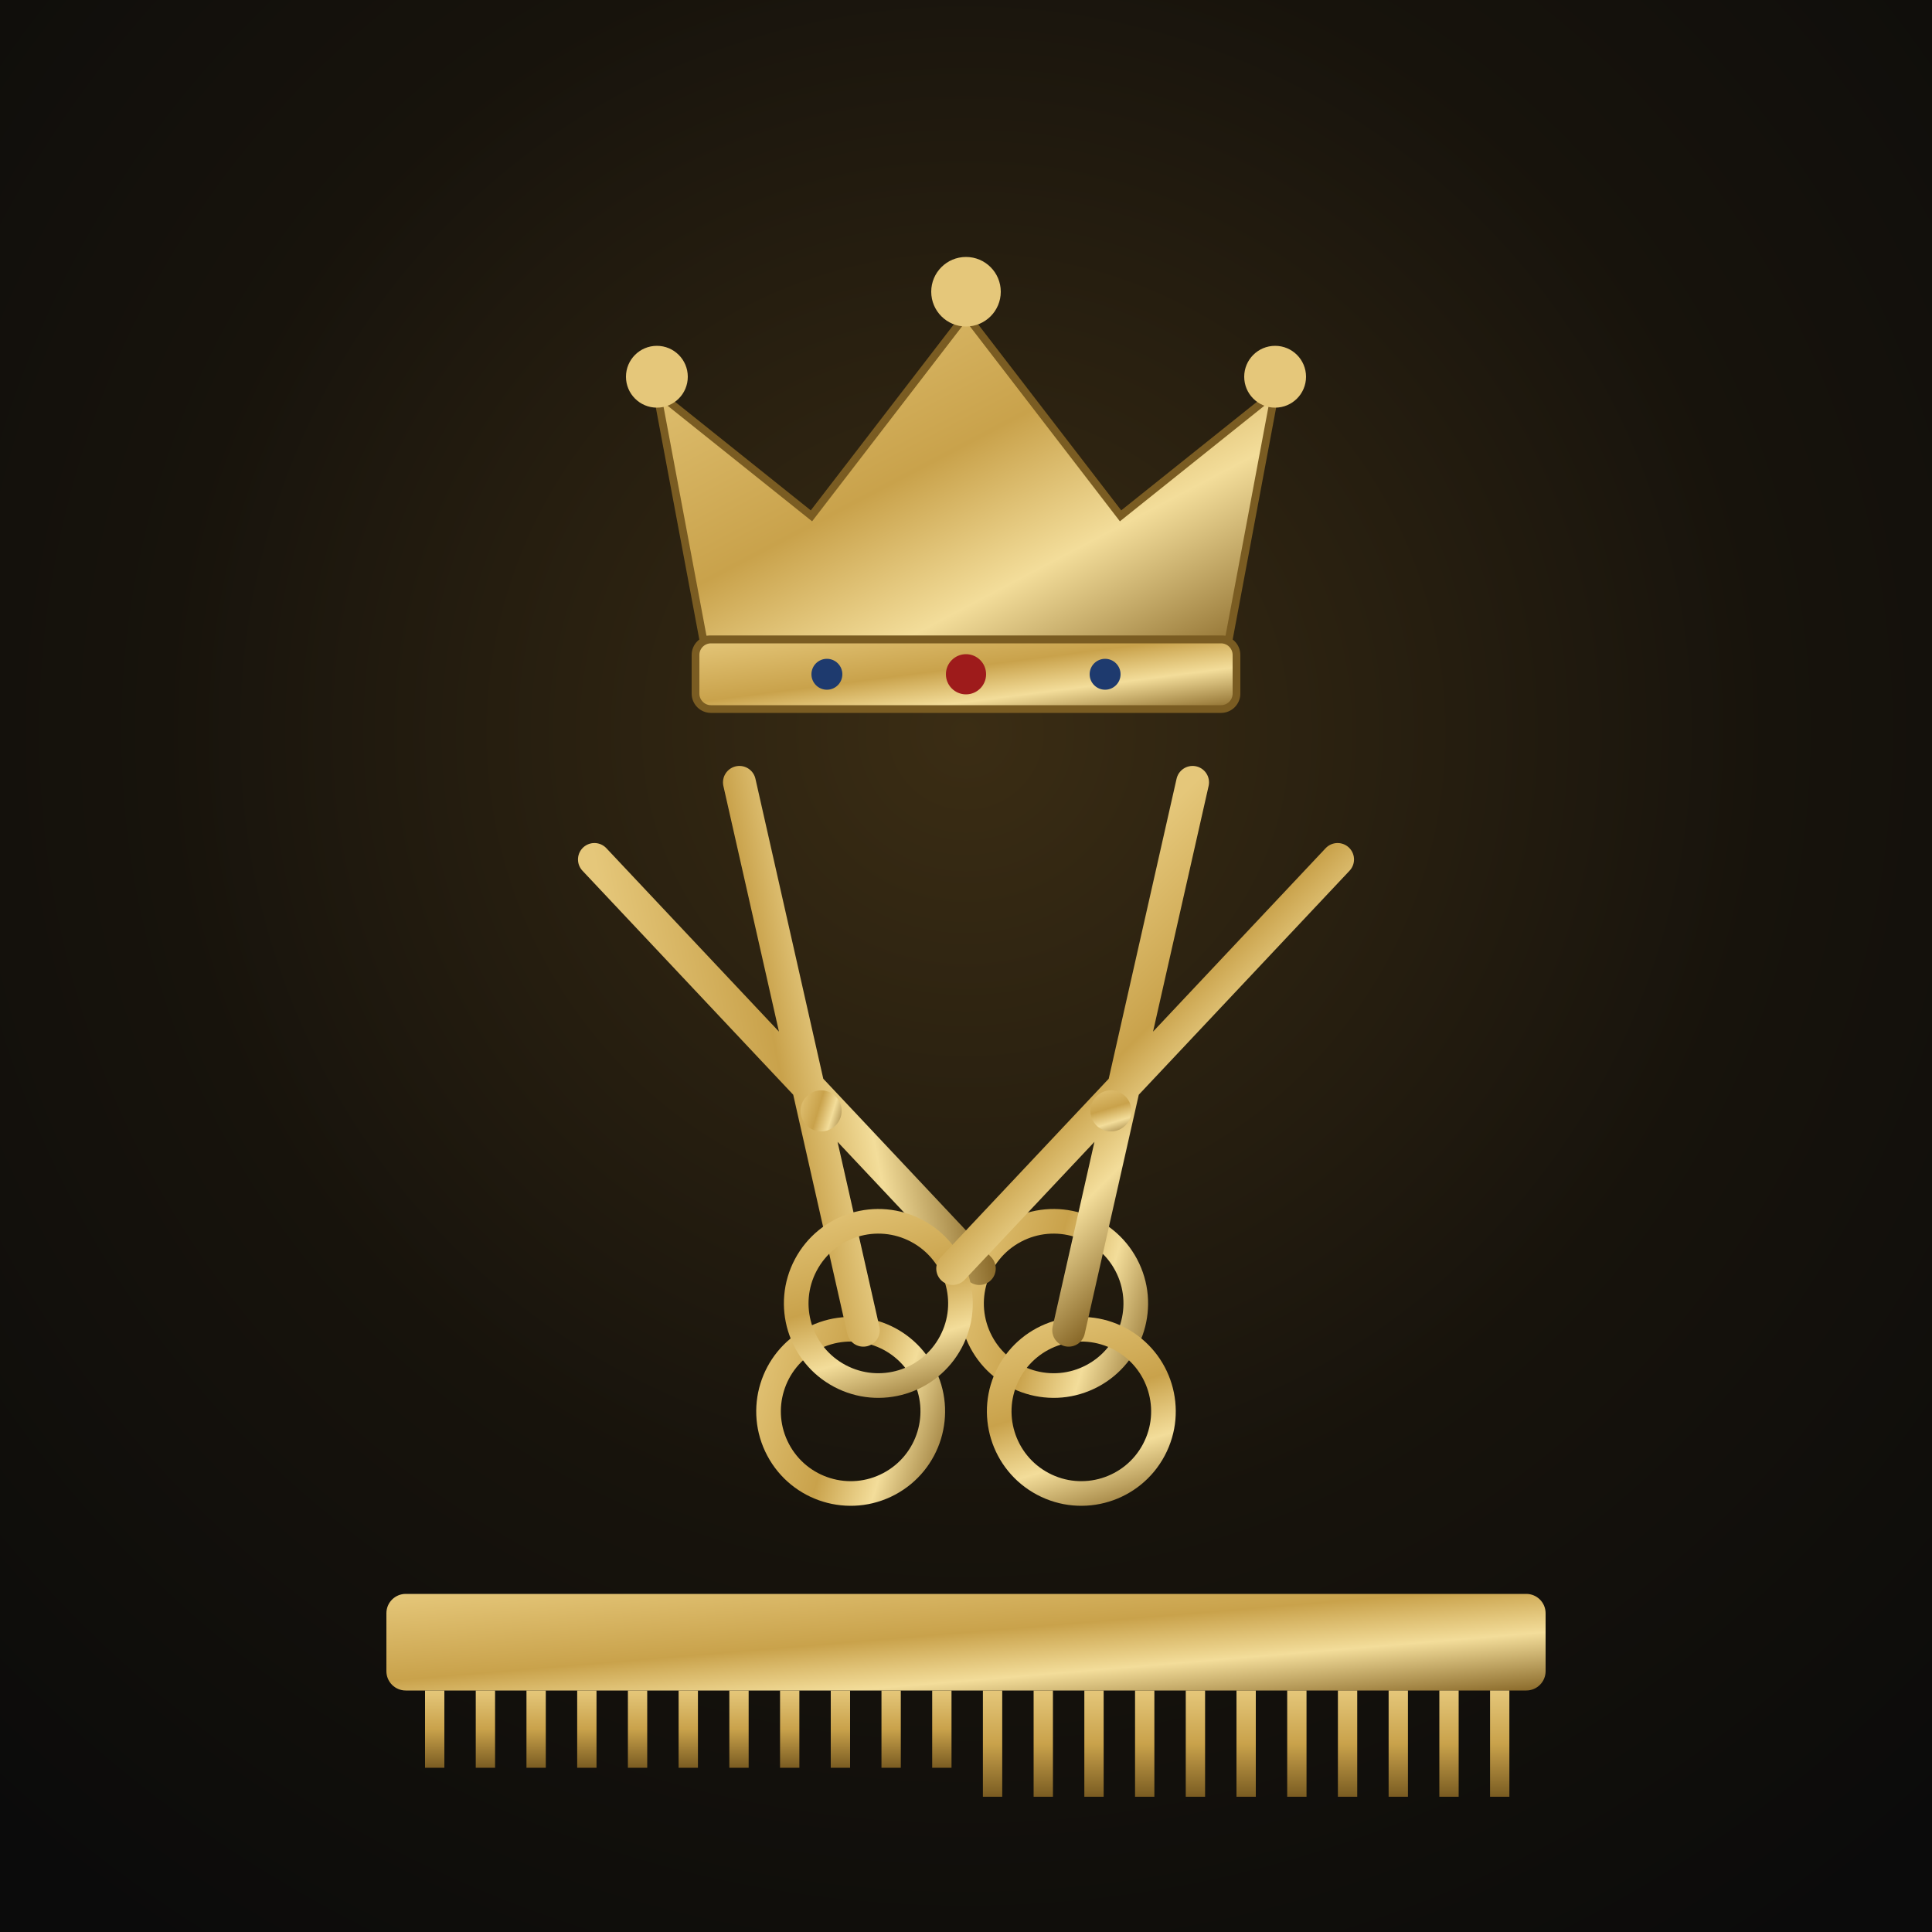
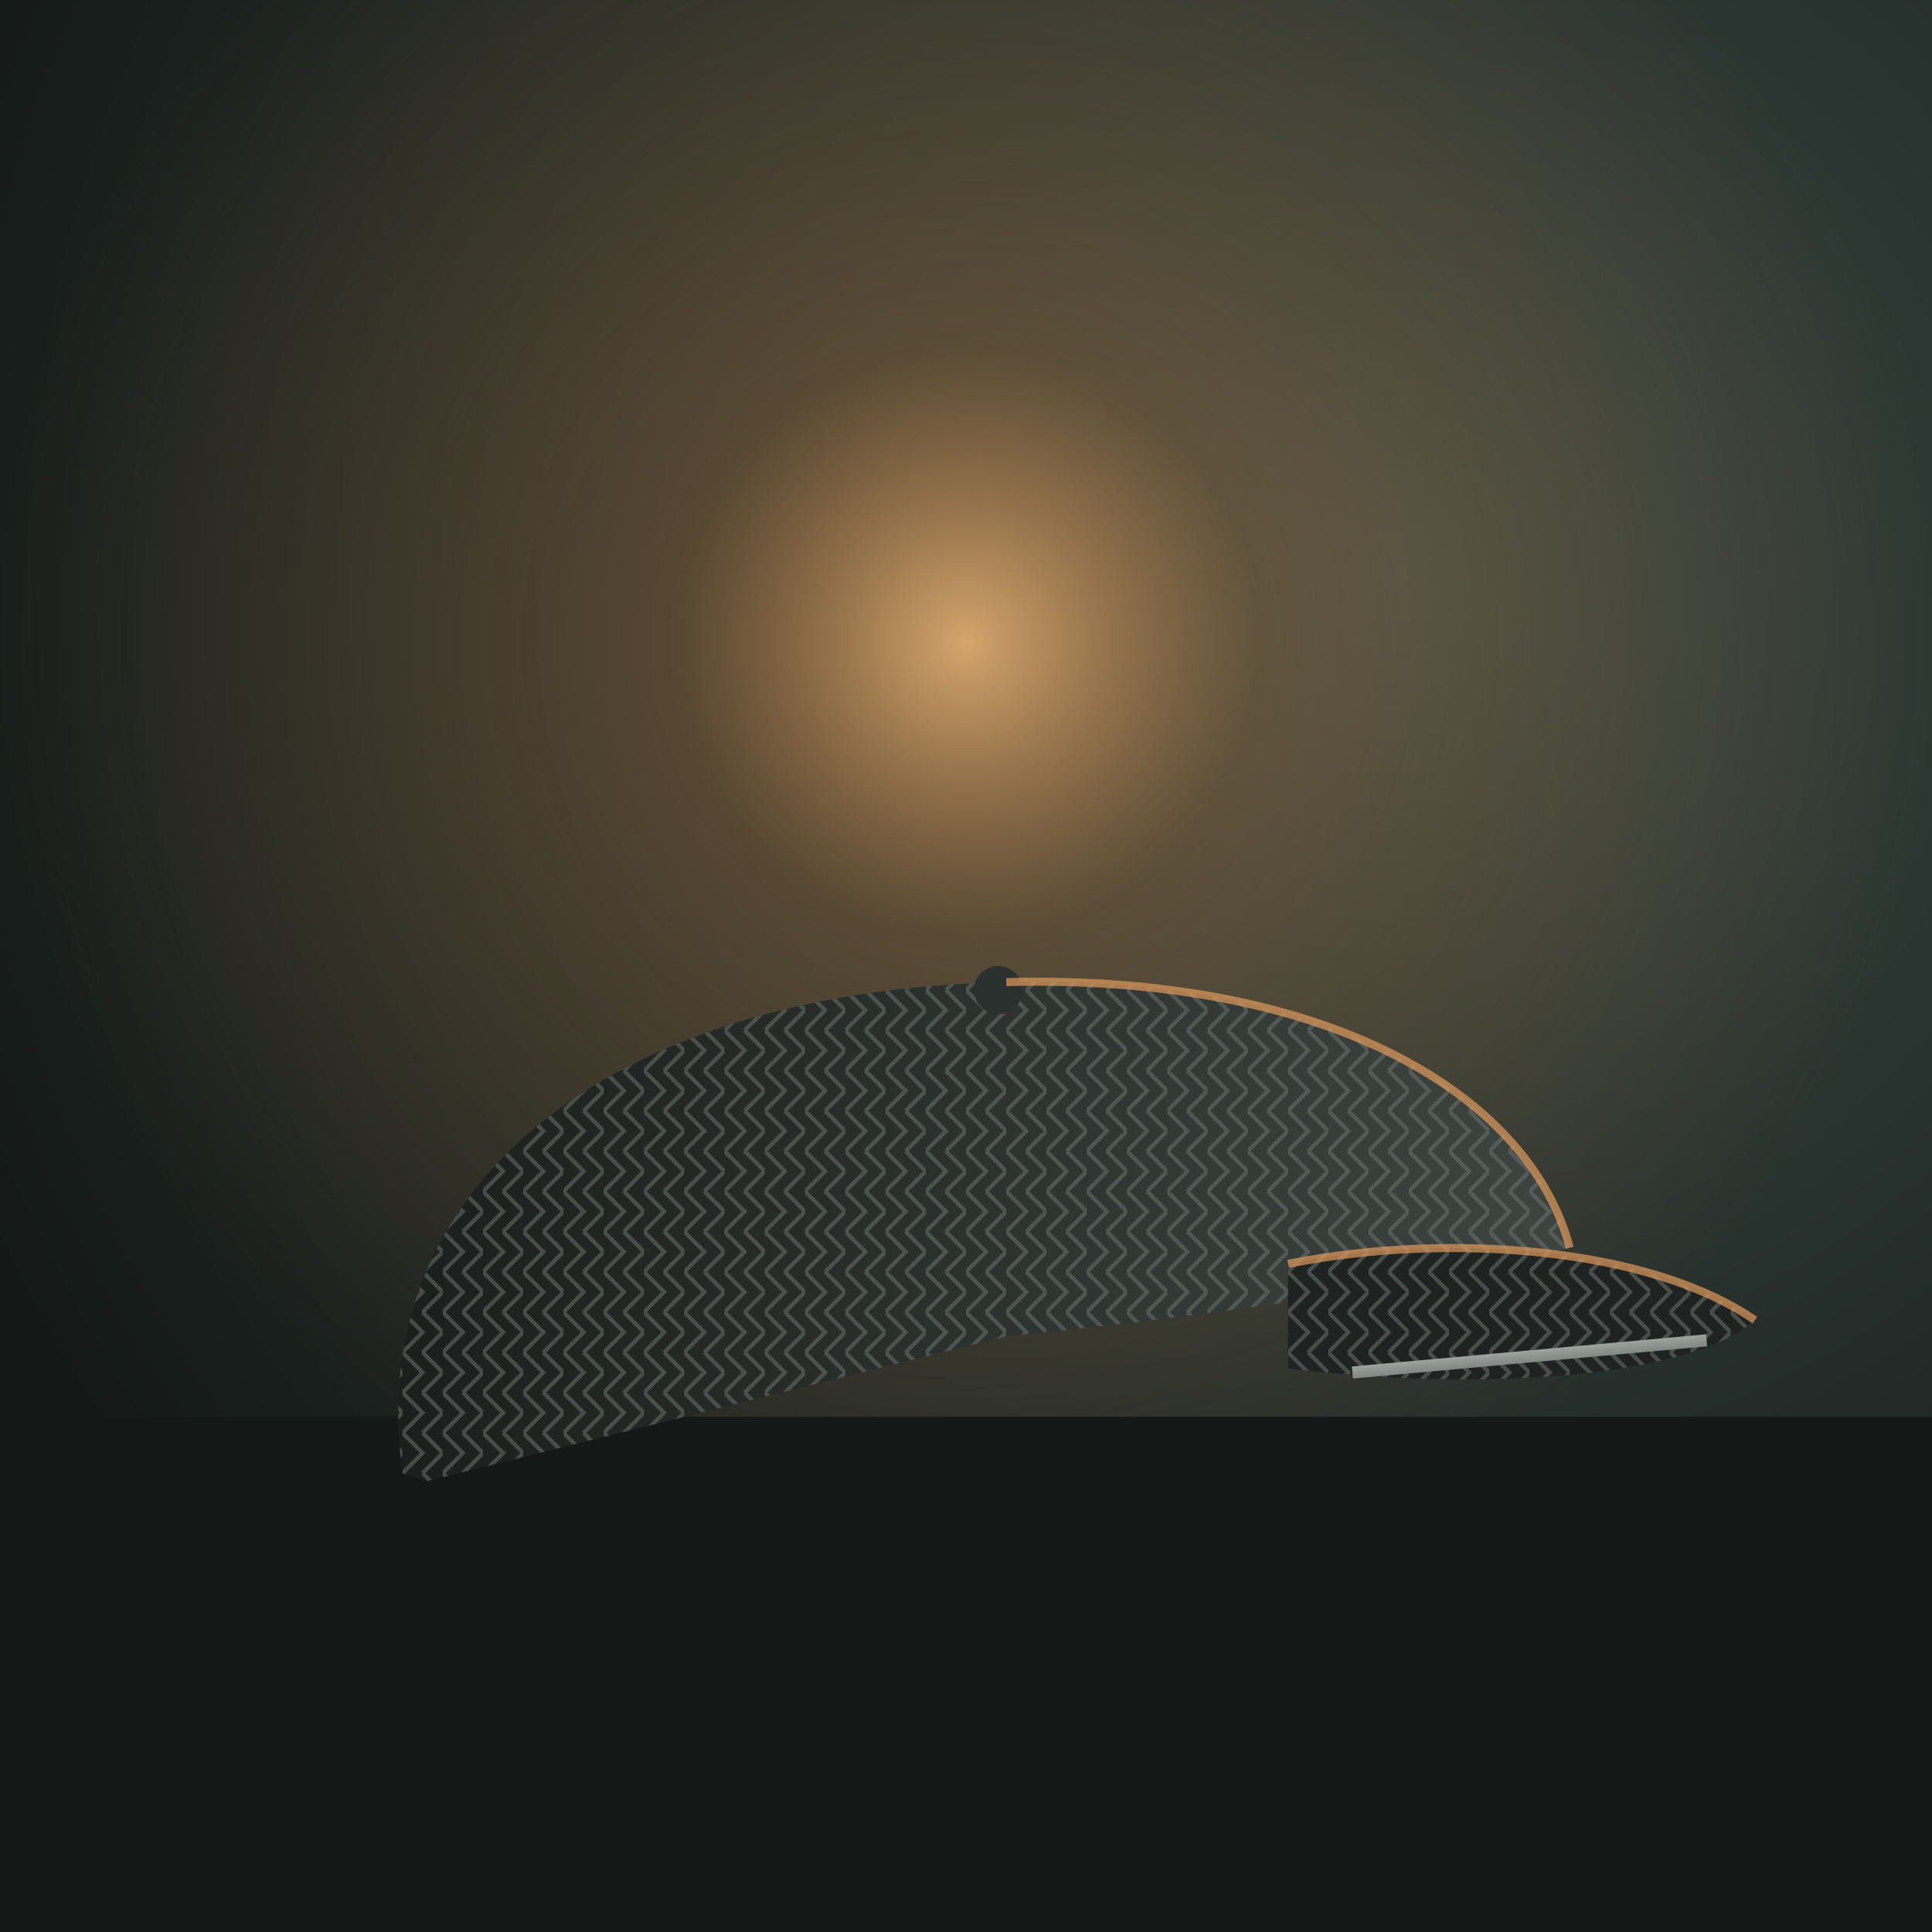
- <svg xmlns="http://www.w3.org/2000/svg" viewBox="0 0 400 400" role="img">
+ <svg xmlns="http://www.w3.org/2000/svg" viewBox="0 0 600 600" role="img">
  <defs>
-     <linearGradient id="gold" x1="0" y1="0" x2="1" y2="1">
-       <stop offset="0" stop-color="#E5C77A" />
-       <stop offset=".45" stop-color="#C9A24B" />
-       <stop offset=".7" stop-color="#F3DD9A" />
-       <stop offset="1" stop-color="#8A6A2A" />
+     <linearGradient id="g4skin" x1="0" y1="0" x2="1" y2="0">
+       <stop offset="0" stop-color="#171413" />
+       <stop offset=".6" stop-color="#2E2521" />
+       <stop offset=".9" stop-color="#5E4739" />
+       <stop offset="1" stop-color="#8A6448" />
    </linearGradient>
-     <linearGradient id="goldv" x1="0" y1="0" x2="0" y2="1">
-       <stop offset="0" stop-color="#E5C77A" />
-       <stop offset=".5" stop-color="#C9A24B" />
-       <stop offset="1" stop-color="#7A5C22" />
+     <linearGradient id="g4neck" x1="0" y1="0" x2="1" y2="0">
+       <stop offset="0" stop-color="#100E0D" />
+       <stop offset="1" stop-color="#2A221E" />
    </linearGradient>
-     <radialGradient id="glow" cx=".5" cy=".38" r=".75">
-       <stop offset="0" stop-color="#3B2D14" />
-       <stop offset=".55" stop-color="#17130C" />
-       <stop offset="1" stop-color="#0B0B0B" />
+     <linearGradient id="g4hair" x1="0" y1="0" x2="1" y2="1">
+       <stop offset="0" stop-color="#090807" />
+       <stop offset=".7" stop-color="#16110E" />
+       <stop offset="1" stop-color="#2A1D15" />
+     </linearGradient>
+     <linearGradient id="g4coat" x1="0" y1="0" x2="1" y2="0">
+       <stop offset="0" stop-color="#0E1211" />
+       <stop offset=".6" stop-color="#1A2120" />
+       <stop offset="1" stop-color="#2C3633" />
+     </linearGradient>
+     <linearGradient id="g4hat" x1="0" y1="0" x2="1" y2="0">
+       <stop offset="0" stop-color="#1A1E1C" />
+       <stop offset="1" stop-color="#3E4541" />
+     </linearGradient>
+     <linearGradient id="g4steel" x1="0" y1="0" x2="1" y2="1">
+       <stop offset="0" stop-color="#E4E6E2" />
+       <stop offset=".5" stop-color="#8E9490" />
+       <stop offset="1" stop-color="#4B514E" />
+     </linearGradient>
+     <radialGradient id="g4glow" cx=".72" cy=".3" r=".8">
+       <stop offset="0" stop-color="#3C4A44" />
+       <stop offset=".6" stop-color="#222B28" />
+       <stop offset="1" stop-color="#141917" />
    </radialGradient>
-     <radialGradient id="bulb" cx=".5" cy=".5" r=".5">
-       <stop offset="0" stop-color="#FFE7A8" stop-opacity=".9" />
-       <stop offset=".35" stop-color="#E5A94B" stop-opacity=".35" />
-       <stop offset="1" stop-color="#E5A94B" stop-opacity="0" />
+     <radialGradient id="g4lamp" cx=".5" cy=".5" r=".5">
+       <stop offset="0" stop-color="#F2B877" stop-opacity=".85" />
+       <stop offset=".3" stop-color="#C0773A" stop-opacity=".3" />
+       <stop offset="1" stop-color="#C0773A" stop-opacity="0" />
    </radialGradient>
-     <pattern id="hatch" width="5" height="5" patternUnits="userSpaceOnUse" patternTransform="rotate(45)">
-       <line x1="0" y1="0" x2="0" y2="5" stroke="#C9A24B" stroke-width=".9" opacity=".55" />
+     <pattern id="g4tweed" width="10" height="10" patternUnits="userSpaceOnUse">
+       <path d="M0 0 L5 5 L0 10 M5 0 L10 5 L5 10" fill="none" stroke="#6A706B" stroke-width="1" opacity=".55" />
    </pattern>
-     <pattern id="hatchd" width="3.2" height="3.2" patternUnits="userSpaceOnUse" patternTransform="rotate(-35)">
-       <line x1="0" y1="0" x2="0" y2="3.2" stroke="#C9A24B" stroke-width=".8" opacity=".5" />
+     <pattern id="g4pin" width="11" height="11" patternUnits="userSpaceOnUse">
+       <line x1="1" y1="0" x2="1" y2="11" stroke="#59625D" stroke-width=".8" opacity=".7" />
    </pattern>
-     <pattern id="pin" width="9" height="9" patternUnits="userSpaceOnUse">
-       <rect width="9" height="9" fill="#121212" />
-       <line x1="1" y1="0" x2="1" y2="9" stroke="#C9A24B" stroke-width=".7" opacity=".55" />
+     <pattern id="g4stub" width="5" height="5" patternUnits="userSpaceOnUse">
+       <circle cx="2" cy="2" r=".9" fill="#050404" opacity=".8" />
    </pattern>
-     <pattern id="dots" width="4" height="4" patternUnits="userSpaceOnUse">
-       <circle cx="2" cy="2" r=".7" fill="#C9A24B" opacity=".55" />
-     </pattern>
+     <clipPath id="g4front">
+       <rect x="355" y="0" width="300" height="800" />
+     </clipPath>
  </defs>
-   <rect width="400" height="400" fill="url(#glow)" />
-   <g transform="translate(200 110) scale(1.6)">
-     <path d="M-34 14 L-40 -18 L-20 -2 L0 -28 L20 -2 L40 -18 L34 14 Z" fill="url(#gold)" stroke="#7A5C22" stroke-width="1" />
-     <rect x="-35" y="14" width="70" height="9" rx="2" fill="url(#gold)" stroke="#7A5C22" stroke-width="1" />
-     <circle cx="-40" cy="-20" r="4" fill="#E5C77A" />
-     <circle cx="0" cy="-31" r="4.5" fill="#E5C77A" />
-     <circle cx="40" cy="-20" r="4" fill="#E5C77A" />
-     <circle cx="0" cy="18.5" r="2.6" fill="#9E1B1B" />
-     <circle cx="-18" cy="18.5" r="2" fill="#1E3A6E" />
-     <circle cx="18" cy="18.5" r="2" fill="#1E3A6E" />
-   </g>
-   <g transform="translate(170 230) rotate(-28) scale(1.7)" fill="none" stroke="url(#gold)" stroke-width="3" stroke-linejoin="round" stroke-linecap="round">
-     <circle cx="-14" cy="34" r="10" />
-     <circle cx="14" cy="34" r="10" />
-     <path d="M-8 26 L10 -40 M8 26 L-10 -40" stroke-width="4" />
-     <circle cx="0" cy="0" r="2.5" fill="url(#gold)" stroke="none" />
-   </g>
-   <g transform="translate(230 230) rotate(28) scale(1.7)" fill="none" stroke="url(#gold)" stroke-width="3" stroke-linejoin="round" stroke-linecap="round">
-     <circle cx="-14" cy="34" r="10" />
-     <circle cx="14" cy="34" r="10" />
-     <path d="M-8 26 L10 -40 M8 26 L-10 -40" stroke-width="4" />
-     <circle cx="0" cy="0" r="2.5" fill="url(#gold)" stroke="none" />
-   </g>
-   <g transform="translate(200 340)">
-     <rect x="-120" y="-10" width="240" height="20" rx="4" fill="url(#gold)" />
-     <rect x="-112" y="10" width="4" height="16" fill="url(#goldv)" />
-     <rect x="-101.5" y="10" width="4" height="16" fill="url(#goldv)" />
-     <rect x="-91" y="10" width="4" height="16" fill="url(#goldv)" />
-     <rect x="-80.5" y="10" width="4" height="16" fill="url(#goldv)" />
-     <rect x="-70" y="10" width="4" height="16" fill="url(#goldv)" />
-     <rect x="-59.5" y="10" width="4" height="16" fill="url(#goldv)" />
-     <rect x="-49" y="10" width="4" height="16" fill="url(#goldv)" />
-     <rect x="-38.5" y="10" width="4" height="16" fill="url(#goldv)" />
-     <rect x="-28" y="10" width="4" height="16" fill="url(#goldv)" />
-     <rect x="-17.5" y="10" width="4" height="16" fill="url(#goldv)" />
-     <rect x="-7" y="10" width="4" height="16" fill="url(#goldv)" />
-     <rect x="3.5" y="10" width="4" height="22" fill="url(#goldv)" />
-     <rect x="14" y="10" width="4" height="22" fill="url(#goldv)" />
-     <rect x="24.5" y="10" width="4" height="22" fill="url(#goldv)" />
-     <rect x="35" y="10" width="4" height="22" fill="url(#goldv)" />
-     <rect x="45.5" y="10" width="4" height="22" fill="url(#goldv)" />
-     <rect x="56" y="10" width="4" height="22" fill="url(#goldv)" />
-     <rect x="66.5" y="10" width="4" height="22" fill="url(#goldv)" />
-     <rect x="77" y="10" width="4" height="22" fill="url(#goldv)" />
-     <rect x="87.5" y="10" width="4" height="22" fill="url(#goldv)" />
-     <rect x="98" y="10" width="4" height="22" fill="url(#goldv)" />
-     <rect x="108.5" y="10" width="4" height="22" fill="url(#goldv)" />
+   <rect width="600" height="600" fill="url(#g4glow)" />
+   <circle cx="300" cy="200" r="300" fill="url(#g4lamp)" />
+   <rect x="0" y="440" width="600" height="160" fill="#141917" />
+   <g transform="translate(-50 120) scale(1.25)">
+     <path d="M140 270 C130 200 190 150 290 148 C370 146 420 176 430 214 C380 226 330 232 290 236 L146 272 Z" fill="url(#g4hat)" />
+     <path d="M140 270 C130 200 190 150 290 148 C370 146 420 176 430 214 C380 226 330 232 290 236 L146 272 Z" fill="url(#g4tweed)" />
+     <path d="M360 218 C400 210 450 214 476 232 C460 246 410 250 360 244 Z" fill="#1E2321" />
+     <path d="M360 218 C400 210 450 214 476 232 C460 246 410 250 360 244 Z" fill="url(#g4tweed)" />
+     <path d="M376 245 L464 237" stroke="url(#g4steel)" stroke-width="3" />
+     <circle cx="288" cy="150" r="6" fill="#2A302D" />
+     <path d="M290 148 C370 146 420 176 430 214 M360 218 C400 210 450 214 476 232" fill="none" stroke="#E09A5C" stroke-width="2" opacity=".7" />
  </g>
</svg>
